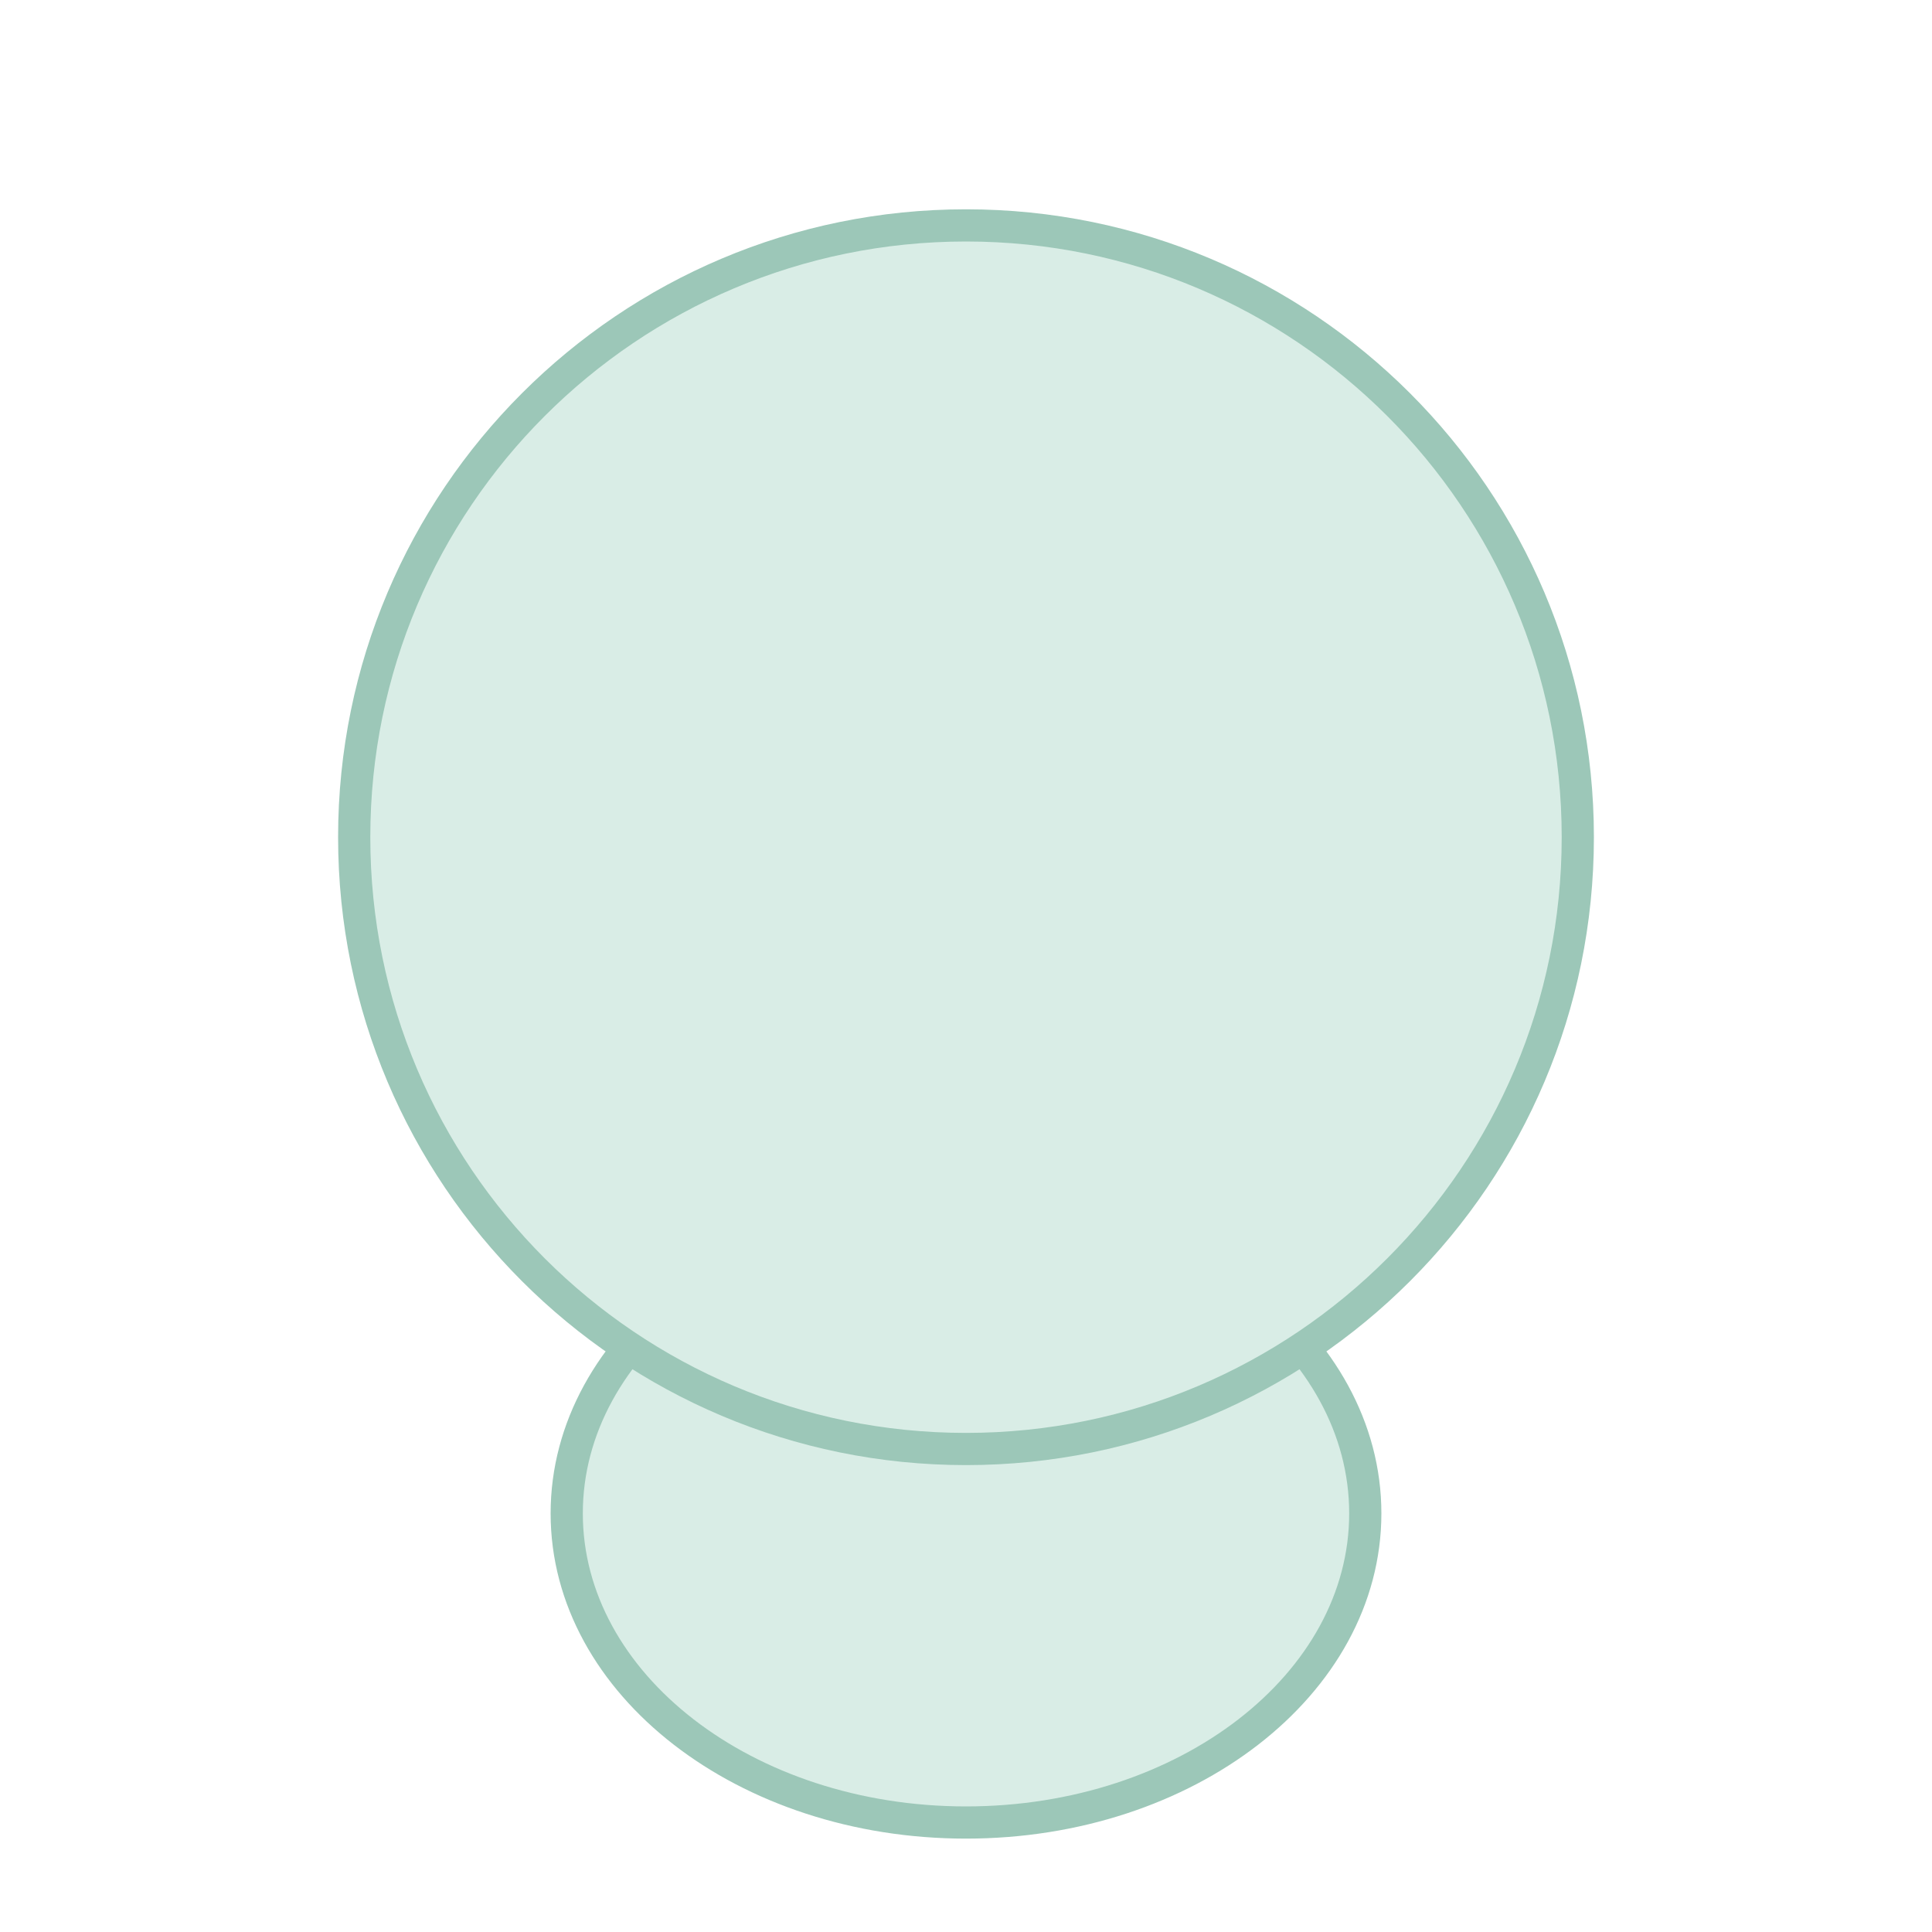
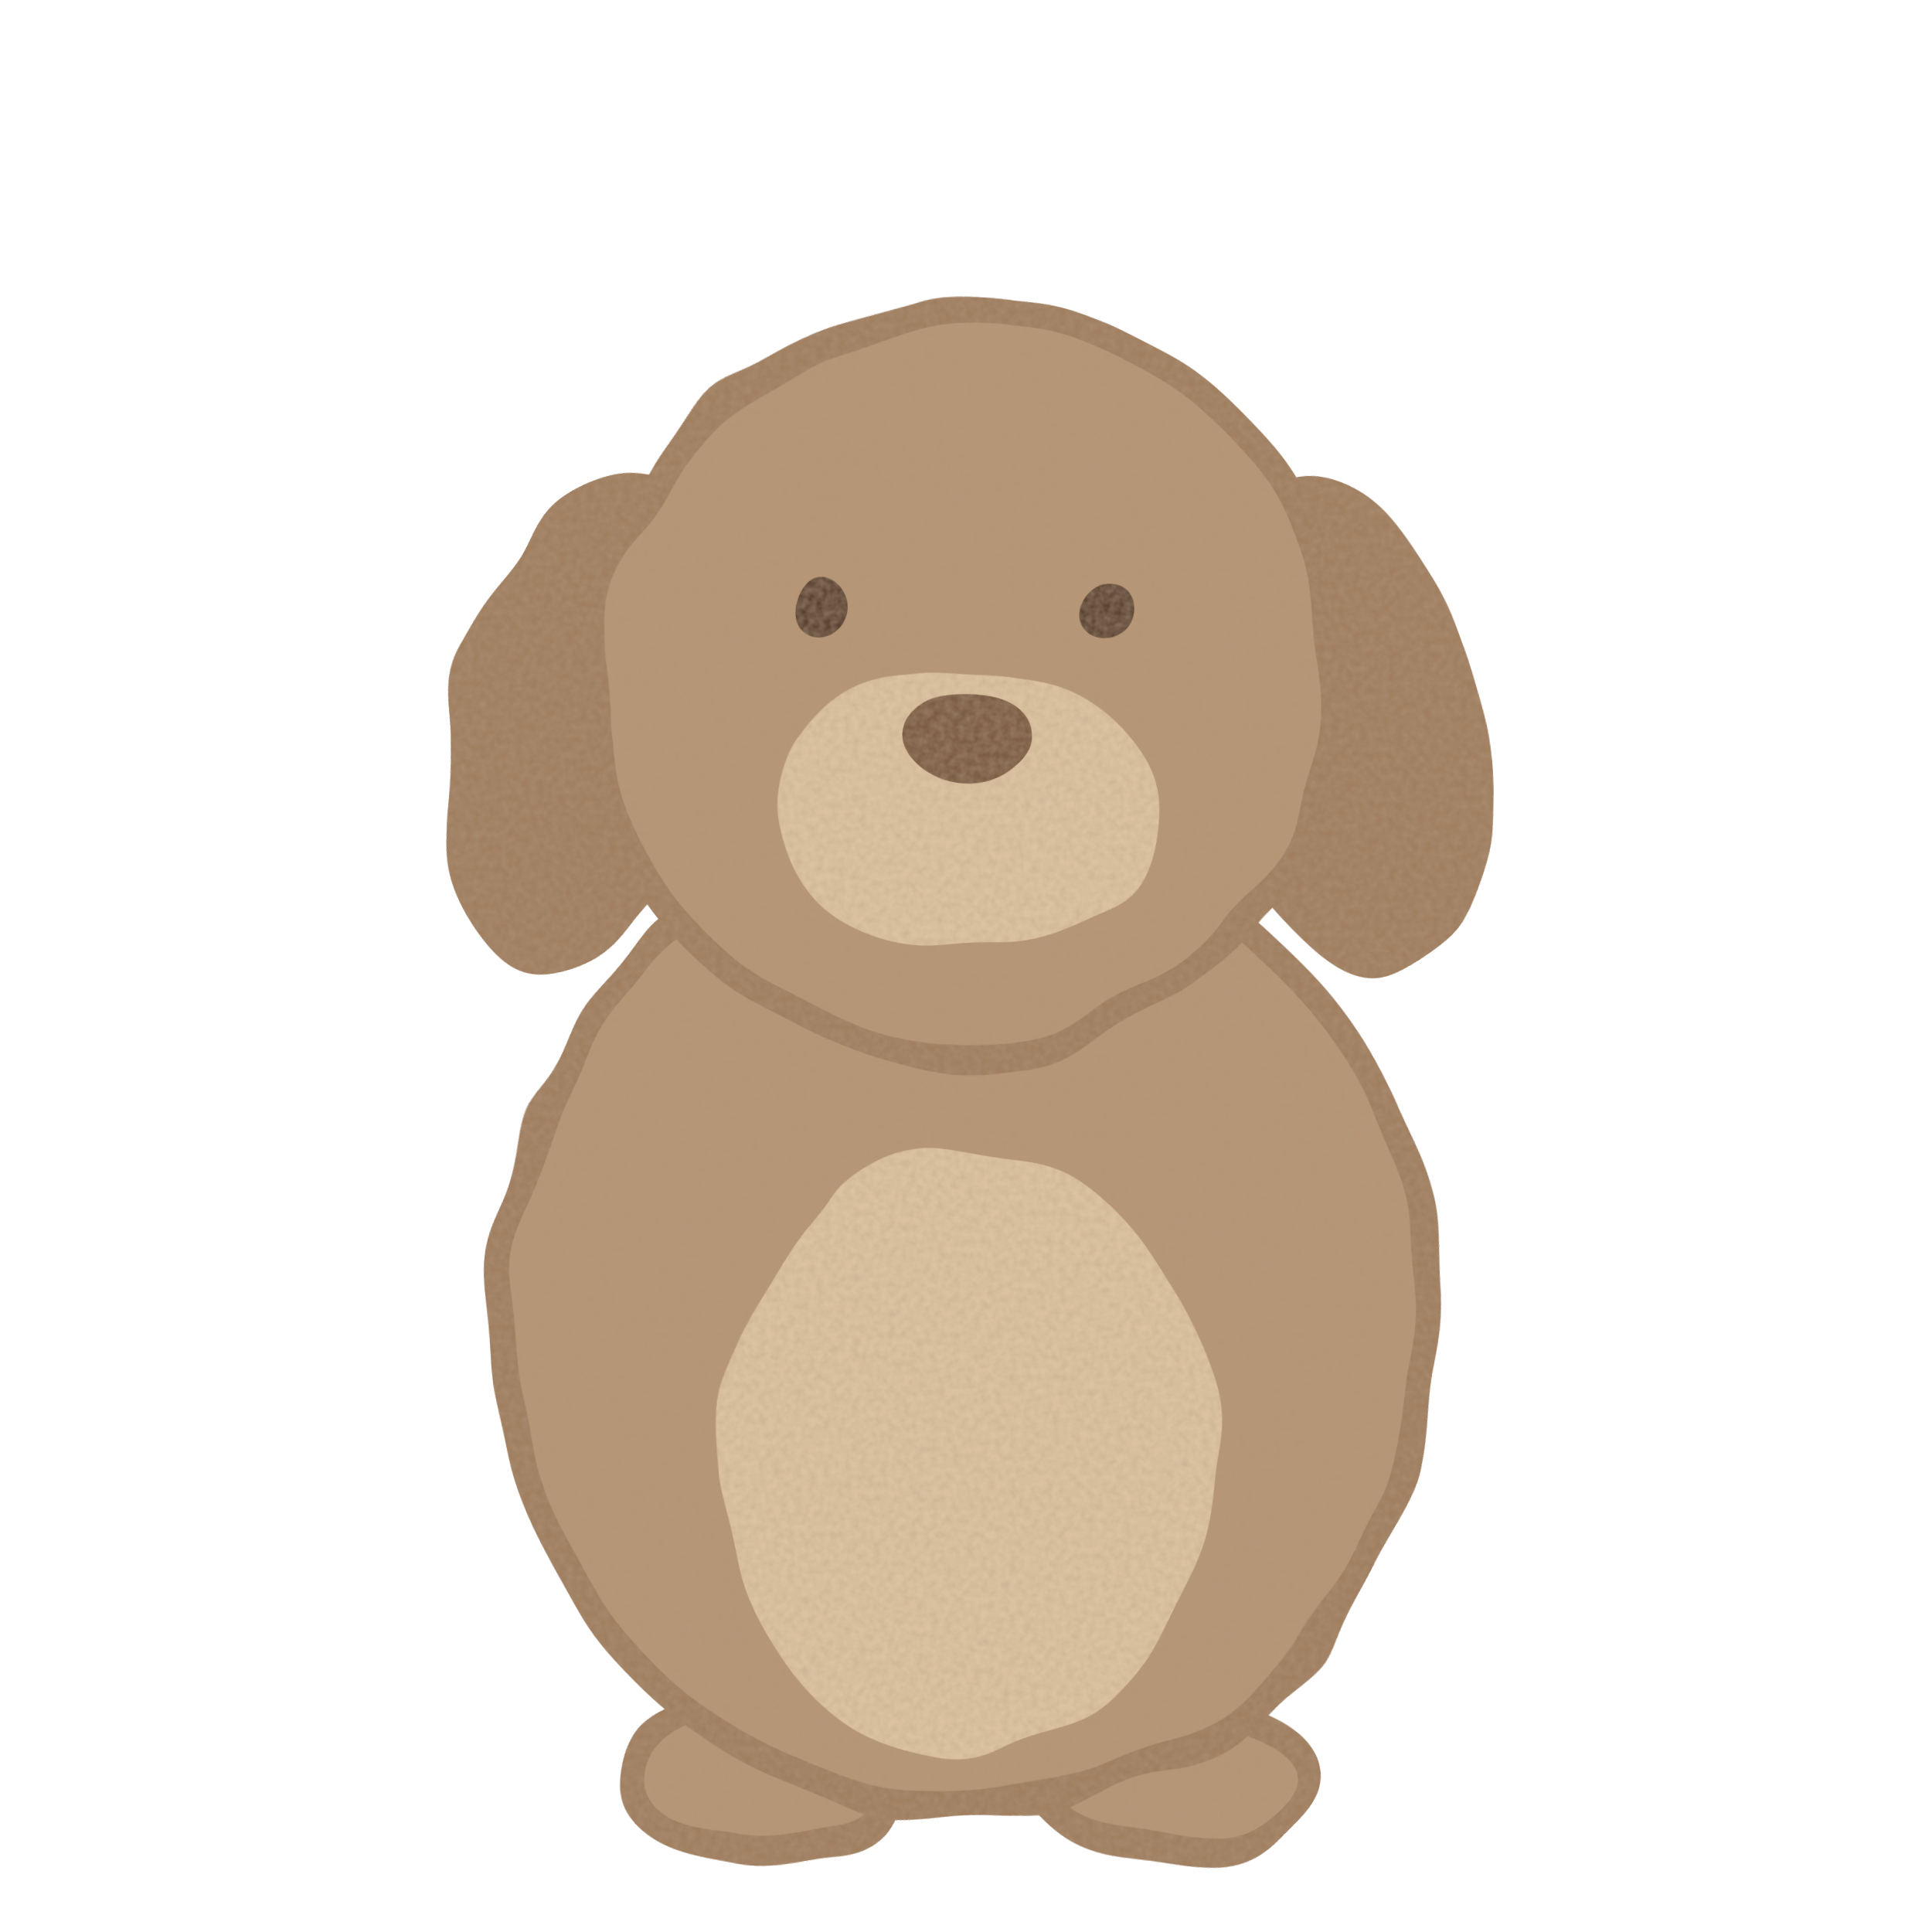
<svg xmlns="http://www.w3.org/2000/svg" viewBox="0 0 300 300" fill="none">
-   <ellipse cx="150" cy="235" rx="62" ry="48" fill="#D9EDE6" stroke="#9CC7B8" stroke-width="5" />
-   <circle cx="150" cy="130" r="95" fill="#D9EDE6" stroke="#9CC7B8" stroke-width="5" />
+   <defs>
+     <filter id="aq" x="-10%" y="-10%" width="120%" height="120%">
+       <feTurbulence type="fractalNoise" baseFrequency=".035" numOctaves="2" seed="5" result="w" />
+       <feDisplacementMap in="SourceGraphic" in2="w" scale="7" result="d" />
+       <feTurbulence type="fractalNoise" baseFrequency=".9" numOctaves="2" seed="11" result="g" />
+       <feColorMatrix in="g" type="matrix" values="0 0 0 0 .45  0 0 0 0 .33  0 0 0 0 .22  0 0 0 .55 -.12" result="gc" />
+       <feComposite in="gc" in2="d" operator="in" result="gi" />
+       <feMerge>
+         <feMergeNode in="d" />
+         <feMergeNode in="gi" />
+       </feMerge>
+     </filter>
+   </defs>
+   <g filter="url(#aq)" stroke="#A07E5F" stroke-width="4">
+     <ellipse cx="118" cy="276" rx="21" ry="11" fill="#B69575" />
+     <ellipse cx="182" cy="276" rx="21" ry="11" fill="#B69575" />
+     <ellipse cx="150" cy="205" rx="72" ry="76" fill="#B69575" />
+     <ellipse cx="150" cy="226" rx="38" ry="48" fill="#DCC3A0" stroke="none" />
+     <ellipse cx="92" cy="112" rx="20" ry="38" transform="rotate(14 92 112)" fill="#A07E5F" />
+     <ellipse cx="208" cy="112" rx="20" ry="38" transform="rotate(-14 208 112)" fill="#A07E5F" />
+     <circle cx="150" cy="106" r="58" fill="#B69575" />
+     <ellipse cx="150" cy="126" rx="30" ry="22" fill="#DCC3A0" stroke="none" />
+     <ellipse cx="150" cy="114" rx="10" ry="7" fill="#7C5C43" stroke="none" />
+     <circle cx="128" cy="95" r="4.5" fill="#5B4330" stroke="none" />
+     <circle cx="172" cy="95" r="4.5" fill="#5B4330" stroke="none" />
+   </g>
</svg>
